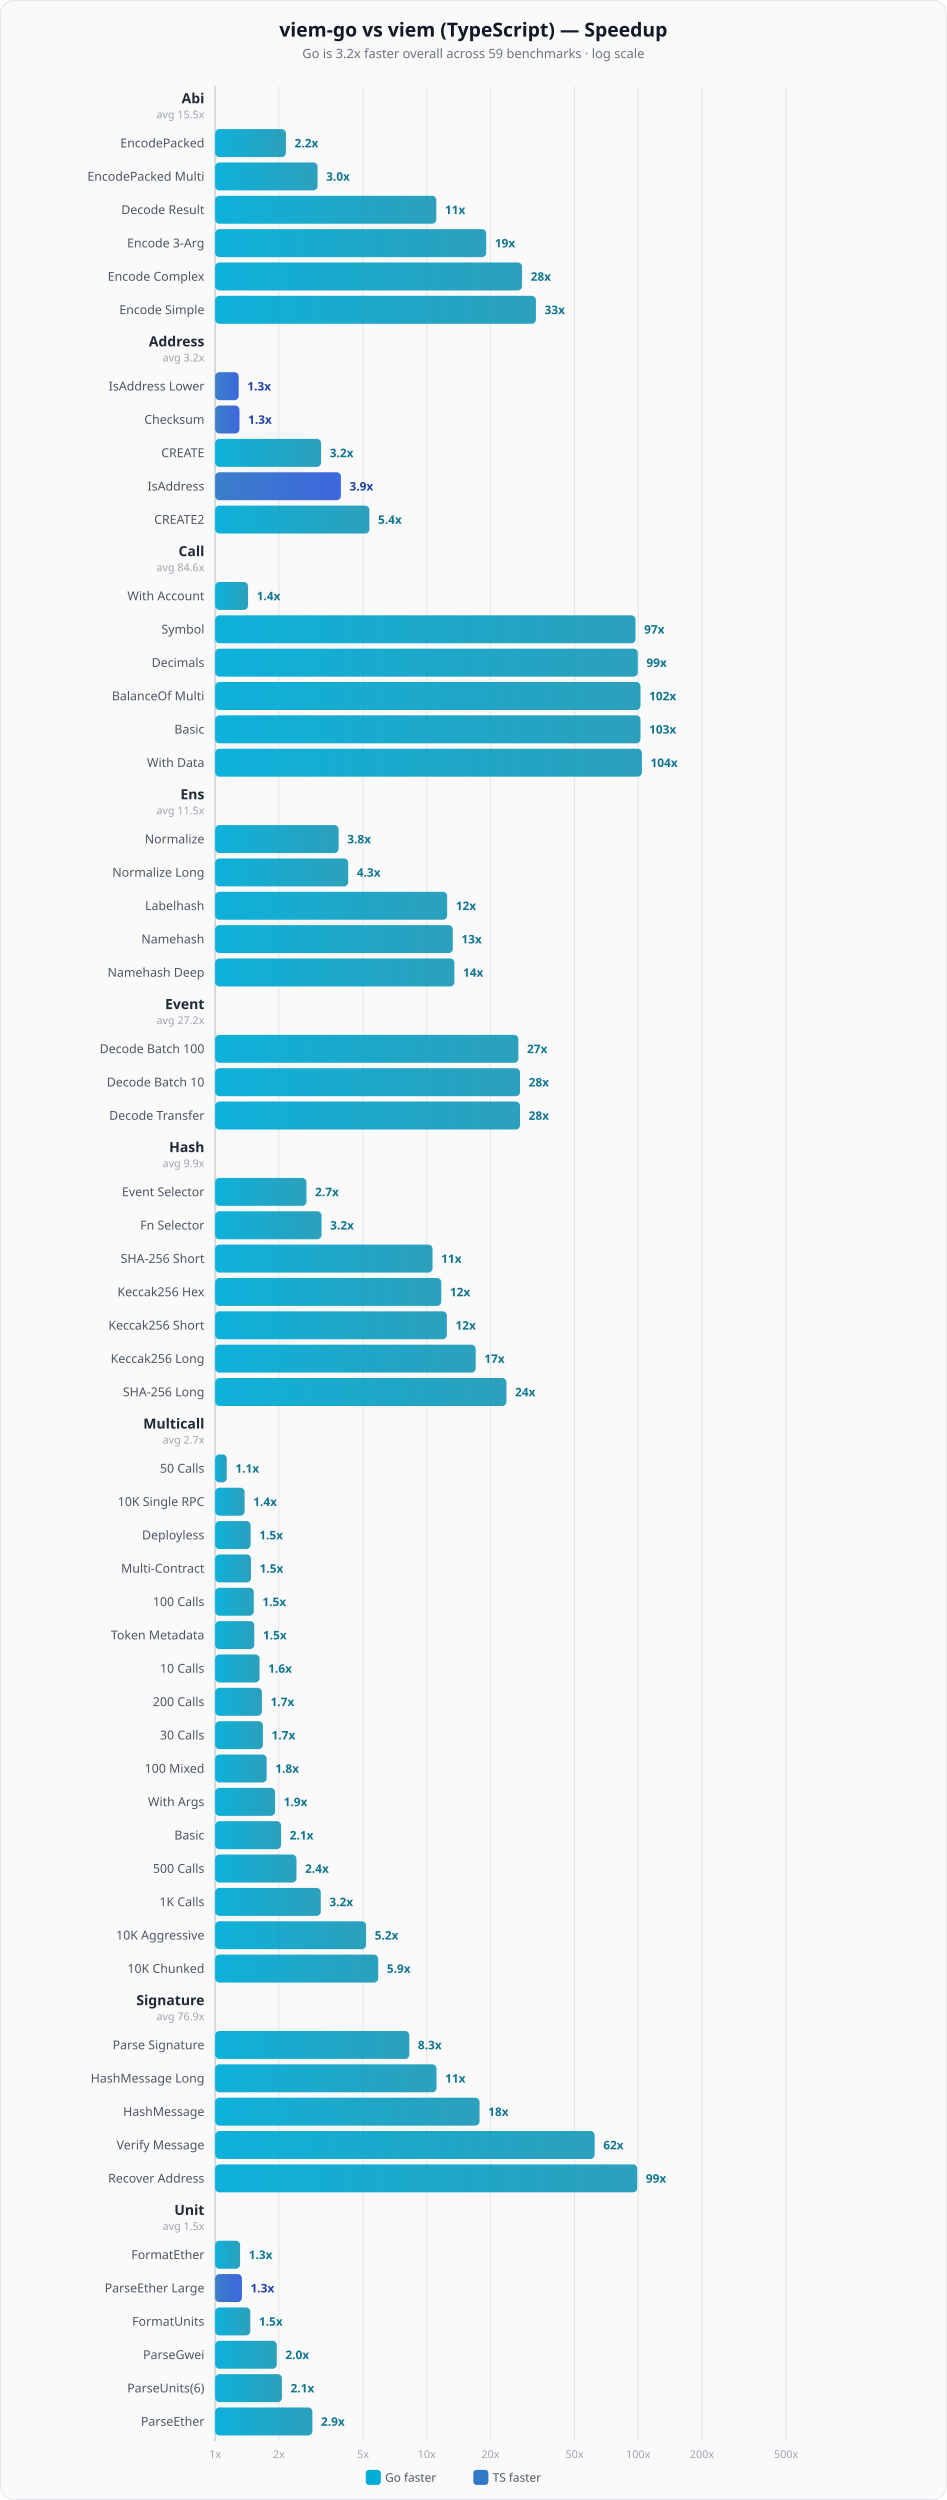
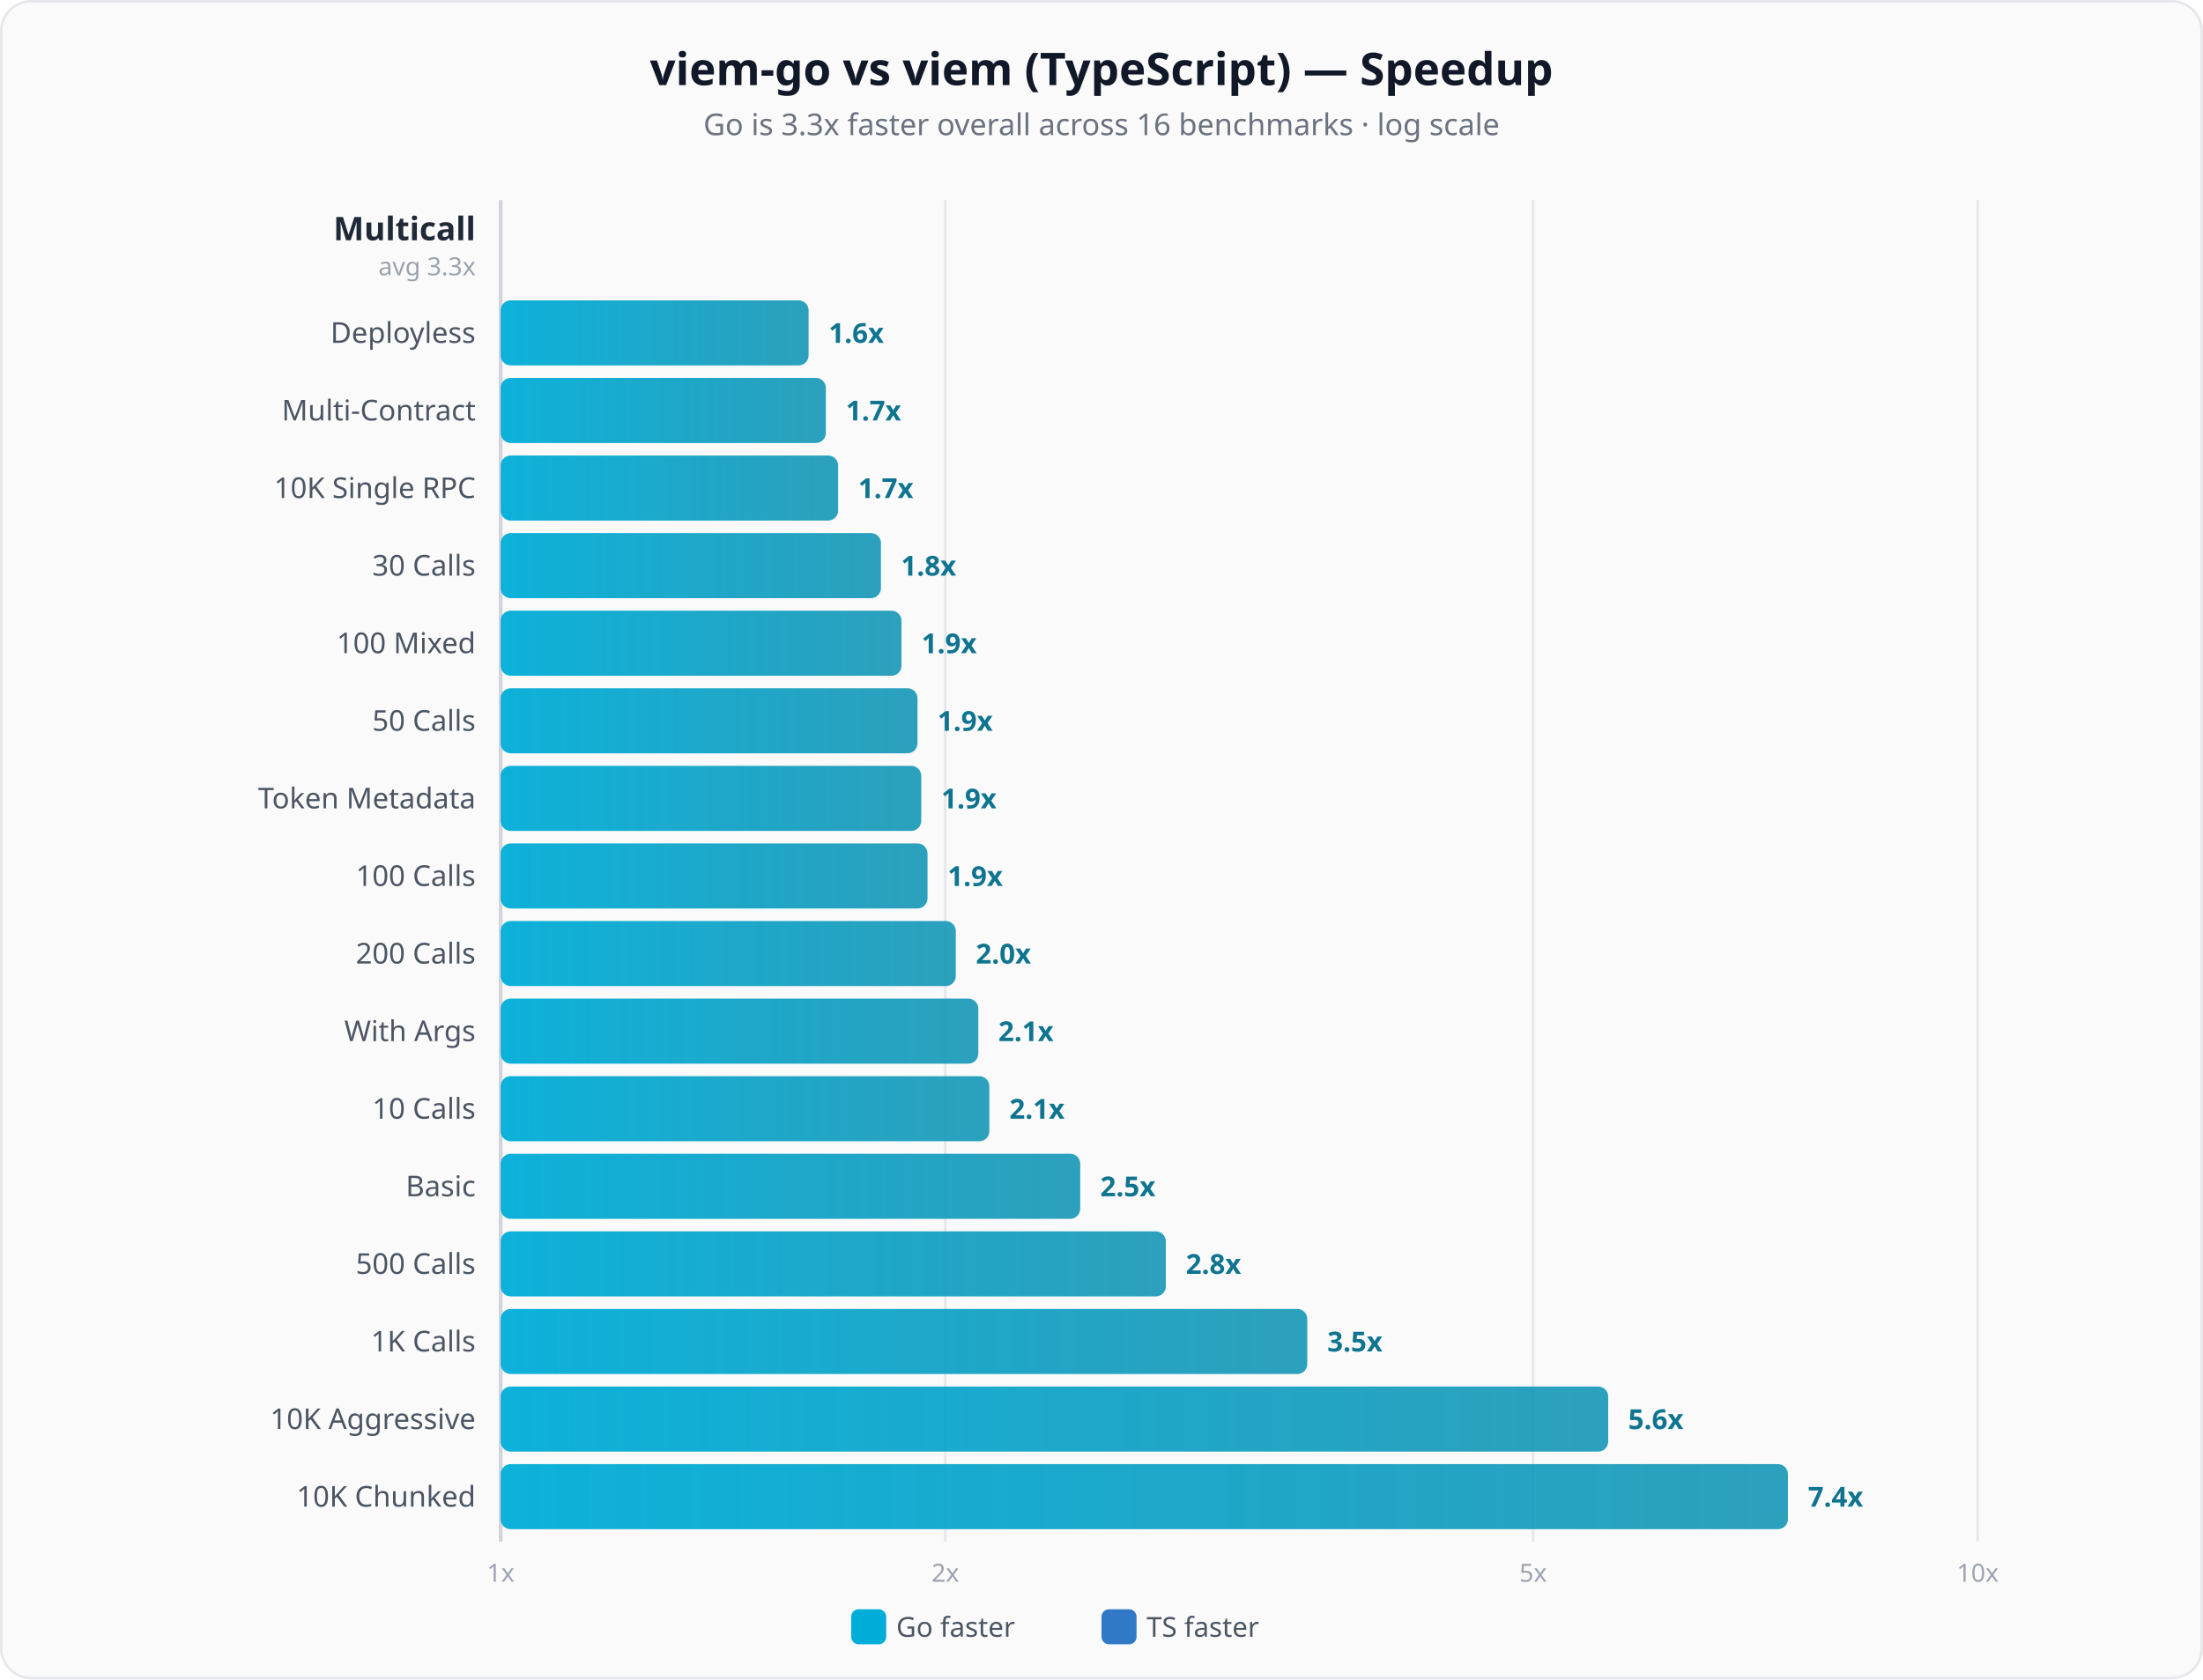
- <svg xmlns="http://www.w3.org/2000/svg" width="880" height="2324" viewBox="0 0 880 2324">
+ <svg xmlns="http://www.w3.org/2000/svg" width="880" height="671" viewBox="0 0 880 671">
  <defs>
    <linearGradient id="goGrad" x1="0" y1="0" x2="1" y2="0">
      <stop offset="0%" stop-color="#00ADD8" stop-opacity="0.95" />
      <stop offset="100%" stop-color="#0891B2" stop-opacity="0.85" />
    </linearGradient>
    <linearGradient id="tsGrad" x1="0" y1="0" x2="1" y2="0">
      <stop offset="0%" stop-color="#3178C6" stop-opacity="0.95" />
      <stop offset="100%" stop-color="#1D4ED8" stop-opacity="0.85" />
    </linearGradient>
  </defs>
-   <rect width="880" height="2324" fill="#FAFAFA" rx="12" />
-   <rect x=".5" y=".5" width="879" height="2323" fill="none" stroke="#E5E7EB" rx="12" />
+   <rect width="880" height="671" fill="#FAFAFA" rx="12" />
+   <rect x=".5" y=".5" width="879" height="670" fill="none" stroke="#E5E7EB" rx="12" />
  <text x="440" y="34" text-anchor="middle" font-family="system-ui,sans-serif" font-size="18" font-weight="700" fill="#111827">viem-go vs viem (TypeScript) — Speedup</text>
-   <text x="440" y="54" text-anchor="middle" font-family="system-ui,sans-serif" font-size="12" fill="#6B7280">Go is 3.2x faster overall across 59 benchmarks · log scale</text>
+   <text x="440" y="54" text-anchor="middle" font-family="system-ui,sans-serif" font-size="12" fill="#6B7280">Go is 3.3x faster overall across 16 benchmarks · log scale</text>
  <g transform="translate(200,80)">
-     <line x1="0.0" y1="0" x2="0.0" y2="2189" stroke="#E5E7EB" />
-     <text x="0.0" y="2205" text-anchor="middle" font-family="system-ui,sans-serif" font-size="10" fill="#9CA3AF">1x</text>
-     <line x1="59.2" y1="0" x2="59.2" y2="2189" stroke="#E5E7EB" />
-     <text x="59.2" y="2205" text-anchor="middle" font-family="system-ui,sans-serif" font-size="10" fill="#9CA3AF">2x</text>
-     <line x1="137.5" y1="0" x2="137.5" y2="2189" stroke="#E5E7EB" />
-     <text x="137.5" y="2205" text-anchor="middle" font-family="system-ui,sans-serif" font-size="10" fill="#9CA3AF">5x</text>
-     <line x1="196.7" y1="0" x2="196.7" y2="2189" stroke="#E5E7EB" />
-     <text x="196.7" y="2205" text-anchor="middle" font-family="system-ui,sans-serif" font-size="10" fill="#9CA3AF">10x</text>
-     <line x1="255.9" y1="0" x2="255.9" y2="2189" stroke="#E5E7EB" />
-     <text x="255.9" y="2205" text-anchor="middle" font-family="system-ui,sans-serif" font-size="10" fill="#9CA3AF">20x</text>
-     <line x1="334.1" y1="0" x2="334.1" y2="2189" stroke="#E5E7EB" />
-     <text x="334.1" y="2205" text-anchor="middle" font-family="system-ui,sans-serif" font-size="10" fill="#9CA3AF">50x</text>
-     <line x1="393.3" y1="0" x2="393.3" y2="2189" stroke="#E5E7EB" />
-     <text x="393.3" y="2205" text-anchor="middle" font-family="system-ui,sans-serif" font-size="10" fill="#9CA3AF">100x</text>
-     <line x1="452.5" y1="0" x2="452.5" y2="2189" stroke="#E5E7EB" />
-     <text x="452.5" y="2205" text-anchor="middle" font-family="system-ui,sans-serif" font-size="10" fill="#9CA3AF">200x</text>
-     <line x1="530.8" y1="0" x2="530.8" y2="2189" stroke="#E5E7EB" />
-     <text x="530.8" y="2205" text-anchor="middle" font-family="system-ui,sans-serif" font-size="10" fill="#9CA3AF">500x</text>
-     <line x1="0" y1="0" x2="0" y2="2189" stroke="#D1D5DB" stroke-width="1.5" />
-     <text x="-10" y="16" text-anchor="end" font-family="system-ui,sans-serif" font-size="13" font-weight="700" fill="#1F2937">Abi</text>
-     <text x="-10" y="30" text-anchor="end" font-family="system-ui,sans-serif" font-size="10" fill="#9CA3AF">avg 15.5x</text>
-     <text x="-10" y="57" text-anchor="end" font-family="system-ui,sans-serif" font-size="11.5" fill="#4B5563">EncodePacked</text>
-     <rect x="0" y="40" width="65.8" height="26" fill="url(#goGrad)" rx="4" />
-     <text x="73.8" y="57" font-family="system-ui,sans-serif" font-size="11" font-weight="600" fill="#0E7490">2.2x</text>
-     <text x="-10" y="88" text-anchor="end" font-family="system-ui,sans-serif" font-size="11.5" fill="#4B5563">EncodePacked Multi</text>
-     <rect x="0" y="71" width="95.2" height="26" fill="url(#goGrad)" rx="4" />
-     <text x="103.2" y="88" font-family="system-ui,sans-serif" font-size="11" font-weight="600" fill="#0E7490">3.0x</text>
-     <text x="-10" y="119" text-anchor="end" font-family="system-ui,sans-serif" font-size="11.5" fill="#4B5563">Decode Result</text>
-     <rect x="0" y="102" width="205.6" height="26" fill="url(#goGrad)" rx="4" />
-     <text x="213.6" y="119" font-family="system-ui,sans-serif" font-size="11" font-weight="600" fill="#0E7490">11x</text>
-     <text x="-10" y="150" text-anchor="end" font-family="system-ui,sans-serif" font-size="11.5" fill="#4B5563">Encode 3-Arg</text>
-     <rect x="0" y="133" width="252.0" height="26" fill="url(#goGrad)" rx="4" />
-     <text x="260.0" y="150" font-family="system-ui,sans-serif" font-size="11" font-weight="600" fill="#0E7490">19x</text>
-     <text x="-10" y="181" text-anchor="end" font-family="system-ui,sans-serif" font-size="11.5" fill="#4B5563">Encode Complex</text>
-     <rect x="0" y="164" width="285.3" height="26" fill="url(#goGrad)" rx="4" />
-     <text x="293.3" y="181" font-family="system-ui,sans-serif" font-size="11" font-weight="600" fill="#0E7490">28x</text>
-     <text x="-10" y="212" text-anchor="end" font-family="system-ui,sans-serif" font-size="11.5" fill="#4B5563">Encode Simple</text>
-     <rect x="0" y="195" width="298.2" height="26" fill="url(#goGrad)" rx="4" />
-     <text x="306.2" y="212" font-family="system-ui,sans-serif" font-size="11" font-weight="600" fill="#0E7490">33x</text>
-     <text x="-10" y="242" text-anchor="end" font-family="system-ui,sans-serif" font-size="13" font-weight="700" fill="#1F2937">Address</text>
-     <text x="-10" y="256" text-anchor="end" font-family="system-ui,sans-serif" font-size="10" fill="#9CA3AF">avg 3.2x</text>
-     <text x="-10" y="283" text-anchor="end" font-family="system-ui,sans-serif" font-size="11.5" fill="#4B5563">IsAddress Lower</text>
-     <rect x="0" y="266" width="21.9" height="26" fill="url(#tsGrad)" rx="4" />
-     <text x="29.9" y="283" font-family="system-ui,sans-serif" font-size="11" font-weight="600" fill="#1E40AF">1.3x</text>
-     <text x="-10" y="314" text-anchor="end" font-family="system-ui,sans-serif" font-size="11.5" fill="#4B5563">Checksum</text>
-     <rect x="0" y="297" width="22.6" height="26" fill="url(#tsGrad)" rx="4" />
-     <text x="30.6" y="314" font-family="system-ui,sans-serif" font-size="11" font-weight="600" fill="#1E40AF">1.3x</text>
-     <text x="-10" y="345" text-anchor="end" font-family="system-ui,sans-serif" font-size="11.5" fill="#4B5563">CREATE</text>
-     <rect x="0" y="328" width="98.5" height="26" fill="url(#goGrad)" rx="4" />
-     <text x="106.5" y="345" font-family="system-ui,sans-serif" font-size="11" font-weight="600" fill="#0E7490">3.2x</text>
-     <text x="-10" y="376" text-anchor="end" font-family="system-ui,sans-serif" font-size="11.5" fill="#4B5563">IsAddress</text>
-     <rect x="0" y="359" width="116.9" height="26" fill="url(#tsGrad)" rx="4" />
-     <text x="124.9" y="376" font-family="system-ui,sans-serif" font-size="11" font-weight="600" fill="#1E40AF">3.9x</text>
-     <text x="-10" y="407" text-anchor="end" font-family="system-ui,sans-serif" font-size="11.5" fill="#4B5563">CREATE2</text>
-     <rect x="0" y="390" width="143.4" height="26" fill="url(#goGrad)" rx="4" />
-     <text x="151.4" y="407" font-family="system-ui,sans-serif" font-size="11" font-weight="600" fill="#0E7490">5.4x</text>
-     <text x="-10" y="437" text-anchor="end" font-family="system-ui,sans-serif" font-size="13" font-weight="700" fill="#1F2937">Call</text>
-     <text x="-10" y="451" text-anchor="end" font-family="system-ui,sans-serif" font-size="10" fill="#9CA3AF">avg 84.6x</text>
-     <text x="-10" y="478" text-anchor="end" font-family="system-ui,sans-serif" font-size="11.5" fill="#4B5563">With Account</text>
-     <rect x="0" y="461" width="30.6" height="26" fill="url(#goGrad)" rx="4" />
-     <text x="38.6" y="478" font-family="system-ui,sans-serif" font-size="11" font-weight="600" fill="#0E7490">1.4x</text>
-     <text x="-10" y="509" text-anchor="end" font-family="system-ui,sans-serif" font-size="11.5" fill="#4B5563">Symbol</text>
-     <rect x="0" y="492" width="390.8" height="26" fill="url(#goGrad)" rx="4" />
-     <text x="398.8" y="509" font-family="system-ui,sans-serif" font-size="11" font-weight="600" fill="#0E7490">97x</text>
-     <text x="-10" y="540" text-anchor="end" font-family="system-ui,sans-serif" font-size="11.5" fill="#4B5563">Decimals</text>
-     <rect x="0" y="523" width="392.9" height="26" fill="url(#goGrad)" rx="4" />
-     <text x="400.9" y="540" font-family="system-ui,sans-serif" font-size="11" font-weight="600" fill="#0E7490">99x</text>
-     <text x="-10" y="571" text-anchor="end" font-family="system-ui,sans-serif" font-size="11.5" fill="#4B5563">BalanceOf Multi</text>
-     <rect x="0" y="554" width="395.4" height="26" fill="url(#goGrad)" rx="4" />
-     <text x="403.4" y="571" font-family="system-ui,sans-serif" font-size="11" font-weight="600" fill="#0E7490">102x</text>
-     <text x="-10" y="602" text-anchor="end" font-family="system-ui,sans-serif" font-size="11.5" fill="#4B5563">Basic</text>
-     <rect x="0" y="585" width="395.4" height="26" fill="url(#goGrad)" rx="4" />
-     <text x="403.4" y="602" font-family="system-ui,sans-serif" font-size="11" font-weight="600" fill="#0E7490">103x</text>
-     <text x="-10" y="633" text-anchor="end" font-family="system-ui,sans-serif" font-size="11.5" fill="#4B5563">With Data</text>
-     <rect x="0" y="616" width="396.7" height="26" fill="url(#goGrad)" rx="4" />
-     <text x="404.7" y="633" font-family="system-ui,sans-serif" font-size="11" font-weight="600" fill="#0E7490">104x</text>
-     <text x="-10" y="663" text-anchor="end" font-family="system-ui,sans-serif" font-size="13" font-weight="700" fill="#1F2937">Ens</text>
-     <text x="-10" y="677" text-anchor="end" font-family="system-ui,sans-serif" font-size="10" fill="#9CA3AF">avg 11.5x</text>
-     <text x="-10" y="704" text-anchor="end" font-family="system-ui,sans-serif" font-size="11.5" fill="#4B5563">Normalize</text>
-     <rect x="0" y="687" width="114.8" height="26" fill="url(#goGrad)" rx="4" />
-     <text x="122.8" y="704" font-family="system-ui,sans-serif" font-size="11" font-weight="600" fill="#0E7490">3.8x</text>
-     <text x="-10" y="735" text-anchor="end" font-family="system-ui,sans-serif" font-size="11.5" fill="#4B5563">Normalize Long</text>
-     <rect x="0" y="718" width="123.7" height="26" fill="url(#goGrad)" rx="4" />
-     <text x="131.7" y="735" font-family="system-ui,sans-serif" font-size="11" font-weight="600" fill="#0E7490">4.3x</text>
-     <text x="-10" y="766" text-anchor="end" font-family="system-ui,sans-serif" font-size="11.5" fill="#4B5563">Labelhash</text>
-     <rect x="0" y="749" width="215.7" height="26" fill="url(#goGrad)" rx="4" />
-     <text x="223.7" y="766" font-family="system-ui,sans-serif" font-size="11" font-weight="600" fill="#0E7490">12x</text>
-     <text x="-10" y="797" text-anchor="end" font-family="system-ui,sans-serif" font-size="11.5" fill="#4B5563">Namehash</text>
-     <rect x="0" y="780" width="220.9" height="26" fill="url(#goGrad)" rx="4" />
-     <text x="228.9" y="797" font-family="system-ui,sans-serif" font-size="11" font-weight="600" fill="#0E7490">13x</text>
-     <text x="-10" y="828" text-anchor="end" font-family="system-ui,sans-serif" font-size="11.5" fill="#4B5563">Namehash Deep</text>
-     <rect x="0" y="811" width="222.4" height="26" fill="url(#goGrad)" rx="4" />
-     <text x="230.4" y="828" font-family="system-ui,sans-serif" font-size="11" font-weight="600" fill="#0E7490">14x</text>
-     <text x="-10" y="858" text-anchor="end" font-family="system-ui,sans-serif" font-size="13" font-weight="700" fill="#1F2937">Event</text>
-     <text x="-10" y="872" text-anchor="end" font-family="system-ui,sans-serif" font-size="10" fill="#9CA3AF">avg 27.2x</text>
-     <text x="-10" y="899" text-anchor="end" font-family="system-ui,sans-serif" font-size="11.5" fill="#4B5563">Decode Batch 100</text>
-     <rect x="0" y="882" width="281.9" height="26" fill="url(#goGrad)" rx="4" />
-     <text x="289.9" y="899" font-family="system-ui,sans-serif" font-size="11" font-weight="600" fill="#0E7490">27x</text>
-     <text x="-10" y="930" text-anchor="end" font-family="system-ui,sans-serif" font-size="11.5" fill="#4B5563">Decode Batch 10</text>
-     <rect x="0" y="913" width="283.4" height="26" fill="url(#goGrad)" rx="4" />
-     <text x="291.4" y="930" font-family="system-ui,sans-serif" font-size="11" font-weight="600" fill="#0E7490">28x</text>
-     <text x="-10" y="961" text-anchor="end" font-family="system-ui,sans-serif" font-size="11.5" fill="#4B5563">Decode Transfer</text>
-     <rect x="0" y="944" width="283.4" height="26" fill="url(#goGrad)" rx="4" />
-     <text x="291.4" y="961" font-family="system-ui,sans-serif" font-size="11" font-weight="600" fill="#0E7490">28x</text>
-     <text x="-10" y="991" text-anchor="end" font-family="system-ui,sans-serif" font-size="13" font-weight="700" fill="#1F2937">Hash</text>
-     <text x="-10" y="1005" text-anchor="end" font-family="system-ui,sans-serif" font-size="10" fill="#9CA3AF">avg 9.9x</text>
-     <text x="-10" y="1032" text-anchor="end" font-family="system-ui,sans-serif" font-size="11.5" fill="#4B5563">Event Selector</text>
-     <rect x="0" y="1015" width="84.9" height="26" fill="url(#goGrad)" rx="4" />
-     <text x="92.9" y="1032" font-family="system-ui,sans-serif" font-size="11" font-weight="600" fill="#0E7490">2.7x</text>
-     <text x="-10" y="1063" text-anchor="end" font-family="system-ui,sans-serif" font-size="11.5" fill="#4B5563">Fn Selector</text>
-     <rect x="0" y="1046" width="98.9" height="26" fill="url(#goGrad)" rx="4" />
-     <text x="106.9" y="1063" font-family="system-ui,sans-serif" font-size="11" font-weight="600" fill="#0E7490">3.2x</text>
-     <text x="-10" y="1094" text-anchor="end" font-family="system-ui,sans-serif" font-size="11.5" fill="#4B5563">SHA-256 Short</text>
-     <rect x="0" y="1077" width="202.1" height="26" fill="url(#goGrad)" rx="4" />
-     <text x="210.1" y="1094" font-family="system-ui,sans-serif" font-size="11" font-weight="600" fill="#0E7490">11x</text>
-     <text x="-10" y="1125" text-anchor="end" font-family="system-ui,sans-serif" font-size="11.5" fill="#4B5563">Keccak256 Hex</text>
-     <rect x="0" y="1108" width="210.2" height="26" fill="url(#goGrad)" rx="4" />
-     <text x="218.2" y="1125" font-family="system-ui,sans-serif" font-size="11" font-weight="600" fill="#0E7490">12x</text>
-     <text x="-10" y="1156" text-anchor="end" font-family="system-ui,sans-serif" font-size="11.5" fill="#4B5563">Keccak256 Short</text>
-     <rect x="0" y="1139" width="215.4" height="26" fill="url(#goGrad)" rx="4" />
-     <text x="223.4" y="1156" font-family="system-ui,sans-serif" font-size="11" font-weight="600" fill="#0E7490">12x</text>
-     <text x="-10" y="1187" text-anchor="end" font-family="system-ui,sans-serif" font-size="11.5" fill="#4B5563">Keccak256 Long</text>
-     <rect x="0" y="1170" width="242.2" height="26" fill="url(#goGrad)" rx="4" />
-     <text x="250.2" y="1187" font-family="system-ui,sans-serif" font-size="11" font-weight="600" fill="#0E7490">17x</text>
-     <text x="-10" y="1218" text-anchor="end" font-family="system-ui,sans-serif" font-size="11.5" fill="#4B5563">SHA-256 Long</text>
-     <rect x="0" y="1201" width="270.8" height="26" fill="url(#goGrad)" rx="4" />
-     <text x="278.8" y="1218" font-family="system-ui,sans-serif" font-size="11" font-weight="600" fill="#0E7490">24x</text>
-     <text x="-10" y="1248" text-anchor="end" font-family="system-ui,sans-serif" font-size="13" font-weight="700" fill="#1F2937">Multicall</text>
-     <text x="-10" y="1262" text-anchor="end" font-family="system-ui,sans-serif" font-size="10" fill="#9CA3AF">avg 2.7x</text>
-     <text x="-10" y="1289" text-anchor="end" font-family="system-ui,sans-serif" font-size="11.5" fill="#4B5563">50 Calls</text>
-     <rect x="0" y="1272" width="10.8" height="26" fill="url(#goGrad)" rx="4" />
-     <text x="18.8" y="1289" font-family="system-ui,sans-serif" font-size="11" font-weight="600" fill="#0E7490">1.1x</text>
-     <text x="-10" y="1320" text-anchor="end" font-family="system-ui,sans-serif" font-size="11.5" fill="#4B5563">10K Single RPC</text>
-     <rect x="0" y="1303" width="27.4" height="26" fill="url(#goGrad)" rx="4" />
-     <text x="35.4" y="1320" font-family="system-ui,sans-serif" font-size="11" font-weight="600" fill="#0E7490">1.4x</text>
-     <text x="-10" y="1351" text-anchor="end" font-family="system-ui,sans-serif" font-size="11.5" fill="#4B5563">Deployless</text>
-     <rect x="0" y="1334" width="33.0" height="26" fill="url(#goGrad)" rx="4" />
-     <text x="41.0" y="1351" font-family="system-ui,sans-serif" font-size="11" font-weight="600" fill="#0E7490">1.5x</text>
-     <text x="-10" y="1382" text-anchor="end" font-family="system-ui,sans-serif" font-size="11.5" fill="#4B5563">Multi-Contract</text>
-     <rect x="0" y="1365" width="33.3" height="26" fill="url(#goGrad)" rx="4" />
-     <text x="41.3" y="1382" font-family="system-ui,sans-serif" font-size="11" font-weight="600" fill="#0E7490">1.5x</text>
-     <text x="-10" y="1413" text-anchor="end" font-family="system-ui,sans-serif" font-size="11.5" fill="#4B5563">100 Calls</text>
-     <rect x="0" y="1396" width="35.9" height="26" fill="url(#goGrad)" rx="4" />
-     <text x="43.9" y="1413" font-family="system-ui,sans-serif" font-size="11" font-weight="600" fill="#0E7490">1.5x</text>
-     <text x="-10" y="1444" text-anchor="end" font-family="system-ui,sans-serif" font-size="11.5" fill="#4B5563">Token Metadata</text>
-     <rect x="0" y="1427" width="36.4" height="26" fill="url(#goGrad)" rx="4" />
-     <text x="44.4" y="1444" font-family="system-ui,sans-serif" font-size="11" font-weight="600" fill="#0E7490">1.5x</text>
-     <text x="-10" y="1475" text-anchor="end" font-family="system-ui,sans-serif" font-size="11.5" fill="#4B5563">10 Calls</text>
-     <rect x="0" y="1458" width="41.3" height="26" fill="url(#goGrad)" rx="4" />
-     <text x="49.3" y="1475" font-family="system-ui,sans-serif" font-size="11" font-weight="600" fill="#0E7490">1.6x</text>
-     <text x="-10" y="1506" text-anchor="end" font-family="system-ui,sans-serif" font-size="11.5" fill="#4B5563">200 Calls</text>
-     <rect x="0" y="1489" width="43.5" height="26" fill="url(#goGrad)" rx="4" />
-     <text x="51.5" y="1506" font-family="system-ui,sans-serif" font-size="11" font-weight="600" fill="#0E7490">1.7x</text>
-     <text x="-10" y="1537" text-anchor="end" font-family="system-ui,sans-serif" font-size="11.5" fill="#4B5563">30 Calls</text>
-     <rect x="0" y="1520" width="44.4" height="26" fill="url(#goGrad)" rx="4" />
-     <text x="52.4" y="1537" font-family="system-ui,sans-serif" font-size="11" font-weight="600" fill="#0E7490">1.7x</text>
-     <text x="-10" y="1568" text-anchor="end" font-family="system-ui,sans-serif" font-size="11.5" fill="#4B5563">100 Mixed</text>
-     <rect x="0" y="1551" width="47.9" height="26" fill="url(#goGrad)" rx="4" />
-     <text x="55.9" y="1568" font-family="system-ui,sans-serif" font-size="11" font-weight="600" fill="#0E7490">1.8x</text>
-     <text x="-10" y="1599" text-anchor="end" font-family="system-ui,sans-serif" font-size="11.5" fill="#4B5563">With Args</text>
-     <rect x="0" y="1582" width="55.7" height="26" fill="url(#goGrad)" rx="4" />
-     <text x="63.7" y="1599" font-family="system-ui,sans-serif" font-size="11" font-weight="600" fill="#0E7490">1.9x</text>
-     <text x="-10" y="1630" text-anchor="end" font-family="system-ui,sans-serif" font-size="11.5" fill="#4B5563">Basic</text>
-     <rect x="0" y="1613" width="61.3" height="26" fill="url(#goGrad)" rx="4" />
-     <text x="69.3" y="1630" font-family="system-ui,sans-serif" font-size="11" font-weight="600" fill="#0E7490">2.1x</text>
-     <text x="-10" y="1661" text-anchor="end" font-family="system-ui,sans-serif" font-size="11.5" fill="#4B5563">500 Calls</text>
-     <rect x="0" y="1644" width="75.6" height="26" fill="url(#goGrad)" rx="4" />
-     <text x="83.6" y="1661" font-family="system-ui,sans-serif" font-size="11" font-weight="600" fill="#0E7490">2.4x</text>
-     <text x="-10" y="1692" text-anchor="end" font-family="system-ui,sans-serif" font-size="11.5" fill="#4B5563">1K Calls</text>
-     <rect x="0" y="1675" width="98.2" height="26" fill="url(#goGrad)" rx="4" />
-     <text x="106.2" y="1692" font-family="system-ui,sans-serif" font-size="11" font-weight="600" fill="#0E7490">3.2x</text>
-     <text x="-10" y="1723" text-anchor="end" font-family="system-ui,sans-serif" font-size="11.5" fill="#4B5563">10K Aggressive</text>
-     <rect x="0" y="1706" width="140.3" height="26" fill="url(#goGrad)" rx="4" />
-     <text x="148.3" y="1723" font-family="system-ui,sans-serif" font-size="11" font-weight="600" fill="#0E7490">5.2x</text>
-     <text x="-10" y="1754" text-anchor="end" font-family="system-ui,sans-serif" font-size="11.5" fill="#4B5563">10K Chunked</text>
-     <rect x="0" y="1737" width="151.6" height="26" fill="url(#goGrad)" rx="4" />
-     <text x="159.6" y="1754" font-family="system-ui,sans-serif" font-size="11" font-weight="600" fill="#0E7490">5.9x</text>
-     <text x="-10" y="1784" text-anchor="end" font-family="system-ui,sans-serif" font-size="13" font-weight="700" fill="#1F2937">Signature</text>
-     <text x="-10" y="1798" text-anchor="end" font-family="system-ui,sans-serif" font-size="10" fill="#9CA3AF">avg 76.9x</text>
-     <text x="-10" y="1825" text-anchor="end" font-family="system-ui,sans-serif" font-size="11.5" fill="#4B5563">Parse Signature</text>
-     <rect x="0" y="1808" width="180.5" height="26" fill="url(#goGrad)" rx="4" />
-     <text x="188.5" y="1825" font-family="system-ui,sans-serif" font-size="11" font-weight="600" fill="#0E7490">8.3x</text>
-     <text x="-10" y="1856" text-anchor="end" font-family="system-ui,sans-serif" font-size="11.5" fill="#4B5563">HashMessage Long</text>
-     <rect x="0" y="1839" width="205.8" height="26" fill="url(#goGrad)" rx="4" />
-     <text x="213.8" y="1856" font-family="system-ui,sans-serif" font-size="11" font-weight="600" fill="#0E7490">11x</text>
-     <text x="-10" y="1887" text-anchor="end" font-family="system-ui,sans-serif" font-size="11.5" fill="#4B5563">HashMessage</text>
-     <rect x="0" y="1870" width="245.8" height="26" fill="url(#goGrad)" rx="4" />
-     <text x="253.8" y="1887" font-family="system-ui,sans-serif" font-size="11" font-weight="600" fill="#0E7490">18x</text>
-     <text x="-10" y="1918" text-anchor="end" font-family="system-ui,sans-serif" font-size="11.5" fill="#4B5563">Verify Message</text>
-     <rect x="0" y="1901" width="352.8" height="26" fill="url(#goGrad)" rx="4" />
-     <text x="360.8" y="1918" font-family="system-ui,sans-serif" font-size="11" font-weight="600" fill="#0E7490">62x</text>
-     <text x="-10" y="1949" text-anchor="end" font-family="system-ui,sans-serif" font-size="11.5" fill="#4B5563">Recover Address</text>
-     <rect x="0" y="1932" width="392.4" height="26" fill="url(#goGrad)" rx="4" />
-     <text x="400.4" y="1949" font-family="system-ui,sans-serif" font-size="11" font-weight="600" fill="#0E7490">99x</text>
-     <text x="-10" y="1979" text-anchor="end" font-family="system-ui,sans-serif" font-size="13" font-weight="700" fill="#1F2937">Unit</text>
-     <text x="-10" y="1993" text-anchor="end" font-family="system-ui,sans-serif" font-size="10" fill="#9CA3AF">avg 1.5x</text>
-     <text x="-10" y="2020" text-anchor="end" font-family="system-ui,sans-serif" font-size="11.5" fill="#4B5563">FormatEther</text>
-     <rect x="0" y="2003" width="23.2" height="26" fill="url(#goGrad)" rx="4" />
-     <text x="31.2" y="2020" font-family="system-ui,sans-serif" font-size="11" font-weight="600" fill="#0E7490">1.3x</text>
-     <text x="-10" y="2051" text-anchor="end" font-family="system-ui,sans-serif" font-size="11.5" fill="#4B5563">ParseEther Large</text>
-     <rect x="0" y="2034" width="24.9" height="26" fill="url(#tsGrad)" rx="4" />
-     <text x="32.9" y="2051" font-family="system-ui,sans-serif" font-size="11" font-weight="600" fill="#1E40AF">1.3x</text>
-     <text x="-10" y="2082" text-anchor="end" font-family="system-ui,sans-serif" font-size="11.5" fill="#4B5563">FormatUnits</text>
-     <rect x="0" y="2065" width="32.7" height="26" fill="url(#goGrad)" rx="4" />
-     <text x="40.7" y="2082" font-family="system-ui,sans-serif" font-size="11" font-weight="600" fill="#0E7490">1.5x</text>
-     <text x="-10" y="2113" text-anchor="end" font-family="system-ui,sans-serif" font-size="11.5" fill="#4B5563">ParseGwei</text>
-     <rect x="0" y="2096" width="57.3" height="26" fill="url(#goGrad)" rx="4" />
-     <text x="65.3" y="2113" font-family="system-ui,sans-serif" font-size="11" font-weight="600" fill="#0E7490">2.0x</text>
-     <text x="-10" y="2144" text-anchor="end" font-family="system-ui,sans-serif" font-size="11.5" fill="#4B5563">ParseUnits(6)</text>
-     <rect x="0" y="2127" width="62.1" height="26" fill="url(#goGrad)" rx="4" />
-     <text x="70.1" y="2144" font-family="system-ui,sans-serif" font-size="11" font-weight="600" fill="#0E7490">2.1x</text>
-     <text x="-10" y="2175" text-anchor="end" font-family="system-ui,sans-serif" font-size="11.5" fill="#4B5563">ParseEther</text>
-     <rect x="0" y="2158" width="90.4" height="26" fill="url(#goGrad)" rx="4" />
-     <text x="98.4" y="2175" font-family="system-ui,sans-serif" font-size="11" font-weight="600" fill="#0E7490">2.9x</text>
+     <line x1="0.0" y1="0" x2="0.0" y2="536" stroke="#E5E7EB" />
+     <text x="0.0" y="552" text-anchor="middle" font-family="system-ui,sans-serif" font-size="10" fill="#9CA3AF">1x</text>
+     <line x1="177.6" y1="0" x2="177.6" y2="536" stroke="#E5E7EB" />
+     <text x="177.6" y="552" text-anchor="middle" font-family="system-ui,sans-serif" font-size="10" fill="#9CA3AF">2x</text>
+     <line x1="412.4" y1="0" x2="412.4" y2="536" stroke="#E5E7EB" />
+     <text x="412.4" y="552" text-anchor="middle" font-family="system-ui,sans-serif" font-size="10" fill="#9CA3AF">5x</text>
+     <line x1="590.0" y1="0" x2="590.0" y2="536" stroke="#E5E7EB" />
+     <text x="590.0" y="552" text-anchor="middle" font-family="system-ui,sans-serif" font-size="10" fill="#9CA3AF">10x</text>
+     <line x1="0" y1="0" x2="0" y2="536" stroke="#D1D5DB" stroke-width="1.5" />
+     <text x="-10" y="16" text-anchor="end" font-family="system-ui,sans-serif" font-size="13" font-weight="700" fill="#1F2937">Multicall</text>
+     <text x="-10" y="30" text-anchor="end" font-family="system-ui,sans-serif" font-size="10" fill="#9CA3AF">avg 3.3x</text>
+     <text x="-10" y="57" text-anchor="end" font-family="system-ui,sans-serif" font-size="11.5" fill="#4B5563">Deployless</text>
+     <rect x="0" y="40" width="123.0" height="26" fill="url(#goGrad)" rx="4" />
+     <text x="131.0" y="57" font-family="system-ui,sans-serif" font-size="11" font-weight="600" fill="#0E7490">1.6x</text>
+     <text x="-10" y="88" text-anchor="end" font-family="system-ui,sans-serif" font-size="11.5" fill="#4B5563">Multi-Contract</text>
+     <rect x="0" y="71" width="129.9" height="26" fill="url(#goGrad)" rx="4" />
+     <text x="137.9" y="88" font-family="system-ui,sans-serif" font-size="11" font-weight="600" fill="#0E7490">1.7x</text>
+     <text x="-10" y="119" text-anchor="end" font-family="system-ui,sans-serif" font-size="11.5" fill="#4B5563">10K Single RPC</text>
+     <rect x="0" y="102" width="134.8" height="26" fill="url(#goGrad)" rx="4" />
+     <text x="142.8" y="119" font-family="system-ui,sans-serif" font-size="11" font-weight="600" fill="#0E7490">1.7x</text>
+     <text x="-10" y="150" text-anchor="end" font-family="system-ui,sans-serif" font-size="11.5" fill="#4B5563">30 Calls</text>
+     <rect x="0" y="133" width="151.9" height="26" fill="url(#goGrad)" rx="4" />
+     <text x="159.9" y="150" font-family="system-ui,sans-serif" font-size="11" font-weight="600" fill="#0E7490">1.8x</text>
+     <text x="-10" y="181" text-anchor="end" font-family="system-ui,sans-serif" font-size="11.5" fill="#4B5563">100 Mixed</text>
+     <rect x="0" y="164" width="160.1" height="26" fill="url(#goGrad)" rx="4" />
+     <text x="168.1" y="181" font-family="system-ui,sans-serif" font-size="11" font-weight="600" fill="#0E7490">1.9x</text>
+     <text x="-10" y="212" text-anchor="end" font-family="system-ui,sans-serif" font-size="11.5" fill="#4B5563">50 Calls</text>
+     <rect x="0" y="195" width="166.5" height="26" fill="url(#goGrad)" rx="4" />
+     <text x="174.5" y="212" font-family="system-ui,sans-serif" font-size="11" font-weight="600" fill="#0E7490">1.9x</text>
+     <text x="-10" y="243" text-anchor="end" font-family="system-ui,sans-serif" font-size="11.5" fill="#4B5563">Token Metadata</text>
+     <rect x="0" y="226" width="168.0" height="26" fill="url(#goGrad)" rx="4" />
+     <text x="176.0" y="243" font-family="system-ui,sans-serif" font-size="11" font-weight="600" fill="#0E7490">1.9x</text>
+     <text x="-10" y="274" text-anchor="end" font-family="system-ui,sans-serif" font-size="11.5" fill="#4B5563">100 Calls</text>
+     <rect x="0" y="257" width="170.5" height="26" fill="url(#goGrad)" rx="4" />
+     <text x="178.5" y="274" font-family="system-ui,sans-serif" font-size="11" font-weight="600" fill="#0E7490">1.9x</text>
+     <text x="-10" y="305" text-anchor="end" font-family="system-ui,sans-serif" font-size="11.5" fill="#4B5563">200 Calls</text>
+     <rect x="0" y="288" width="181.8" height="26" fill="url(#goGrad)" rx="4" />
+     <text x="189.8" y="305" font-family="system-ui,sans-serif" font-size="11" font-weight="600" fill="#0E7490">2.0x</text>
+     <text x="-10" y="336" text-anchor="end" font-family="system-ui,sans-serif" font-size="11.5" fill="#4B5563">With Args</text>
+     <rect x="0" y="319" width="190.8" height="26" fill="url(#goGrad)" rx="4" />
+     <text x="198.8" y="336" font-family="system-ui,sans-serif" font-size="11" font-weight="600" fill="#0E7490">2.1x</text>
+     <text x="-10" y="367" text-anchor="end" font-family="system-ui,sans-serif" font-size="11.5" fill="#4B5563">10 Calls</text>
+     <rect x="0" y="350" width="195.2" height="26" fill="url(#goGrad)" rx="4" />
+     <text x="203.2" y="367" font-family="system-ui,sans-serif" font-size="11" font-weight="600" fill="#0E7490">2.1x</text>
+     <text x="-10" y="398" text-anchor="end" font-family="system-ui,sans-serif" font-size="11.5" fill="#4B5563">Basic</text>
+     <rect x="0" y="381" width="231.5" height="26" fill="url(#goGrad)" rx="4" />
+     <text x="239.5" y="398" font-family="system-ui,sans-serif" font-size="11" font-weight="600" fill="#0E7490">2.5x</text>
+     <text x="-10" y="429" text-anchor="end" font-family="system-ui,sans-serif" font-size="11.5" fill="#4B5563">500 Calls</text>
+     <rect x="0" y="412" width="265.7" height="26" fill="url(#goGrad)" rx="4" />
+     <text x="273.7" y="429" font-family="system-ui,sans-serif" font-size="11" font-weight="600" fill="#0E7490">2.8x</text>
+     <text x="-10" y="460" text-anchor="end" font-family="system-ui,sans-serif" font-size="11.5" fill="#4B5563">1K Calls</text>
+     <rect x="0" y="443" width="322.2" height="26" fill="url(#goGrad)" rx="4" />
+     <text x="330.2" y="460" font-family="system-ui,sans-serif" font-size="11" font-weight="600" fill="#0E7490">3.5x</text>
+     <text x="-10" y="491" text-anchor="end" font-family="system-ui,sans-serif" font-size="11.5" fill="#4B5563">10K Aggressive</text>
+     <rect x="0" y="474" width="442.4" height="26" fill="url(#goGrad)" rx="4" />
+     <text x="450.4" y="491" font-family="system-ui,sans-serif" font-size="11" font-weight="600" fill="#0E7490">5.6x</text>
+     <text x="-10" y="522" text-anchor="end" font-family="system-ui,sans-serif" font-size="11.5" fill="#4B5563">10K Chunked</text>
+     <rect x="0" y="505" width="514.2" height="26" fill="url(#goGrad)" rx="4" />
+     <text x="522.2" y="522" font-family="system-ui,sans-serif" font-size="11" font-weight="600" fill="#0E7490">7.4x</text>
  </g>
-   <g transform="translate(340,2296)">
+   <g transform="translate(340,643)">
    <rect width="14" height="14" fill="#00ADD8" rx="3" />
    <text x="18" y="11" font-family="system-ui,sans-serif" font-size="11" fill="#4B5563">Go faster</text>
    <rect x="100" width="14" height="14" fill="#3178C6" rx="3" />
    <text x="118" y="11" font-family="system-ui,sans-serif" font-size="11" fill="#4B5563">TS faster</text>
  </g>
</svg>
